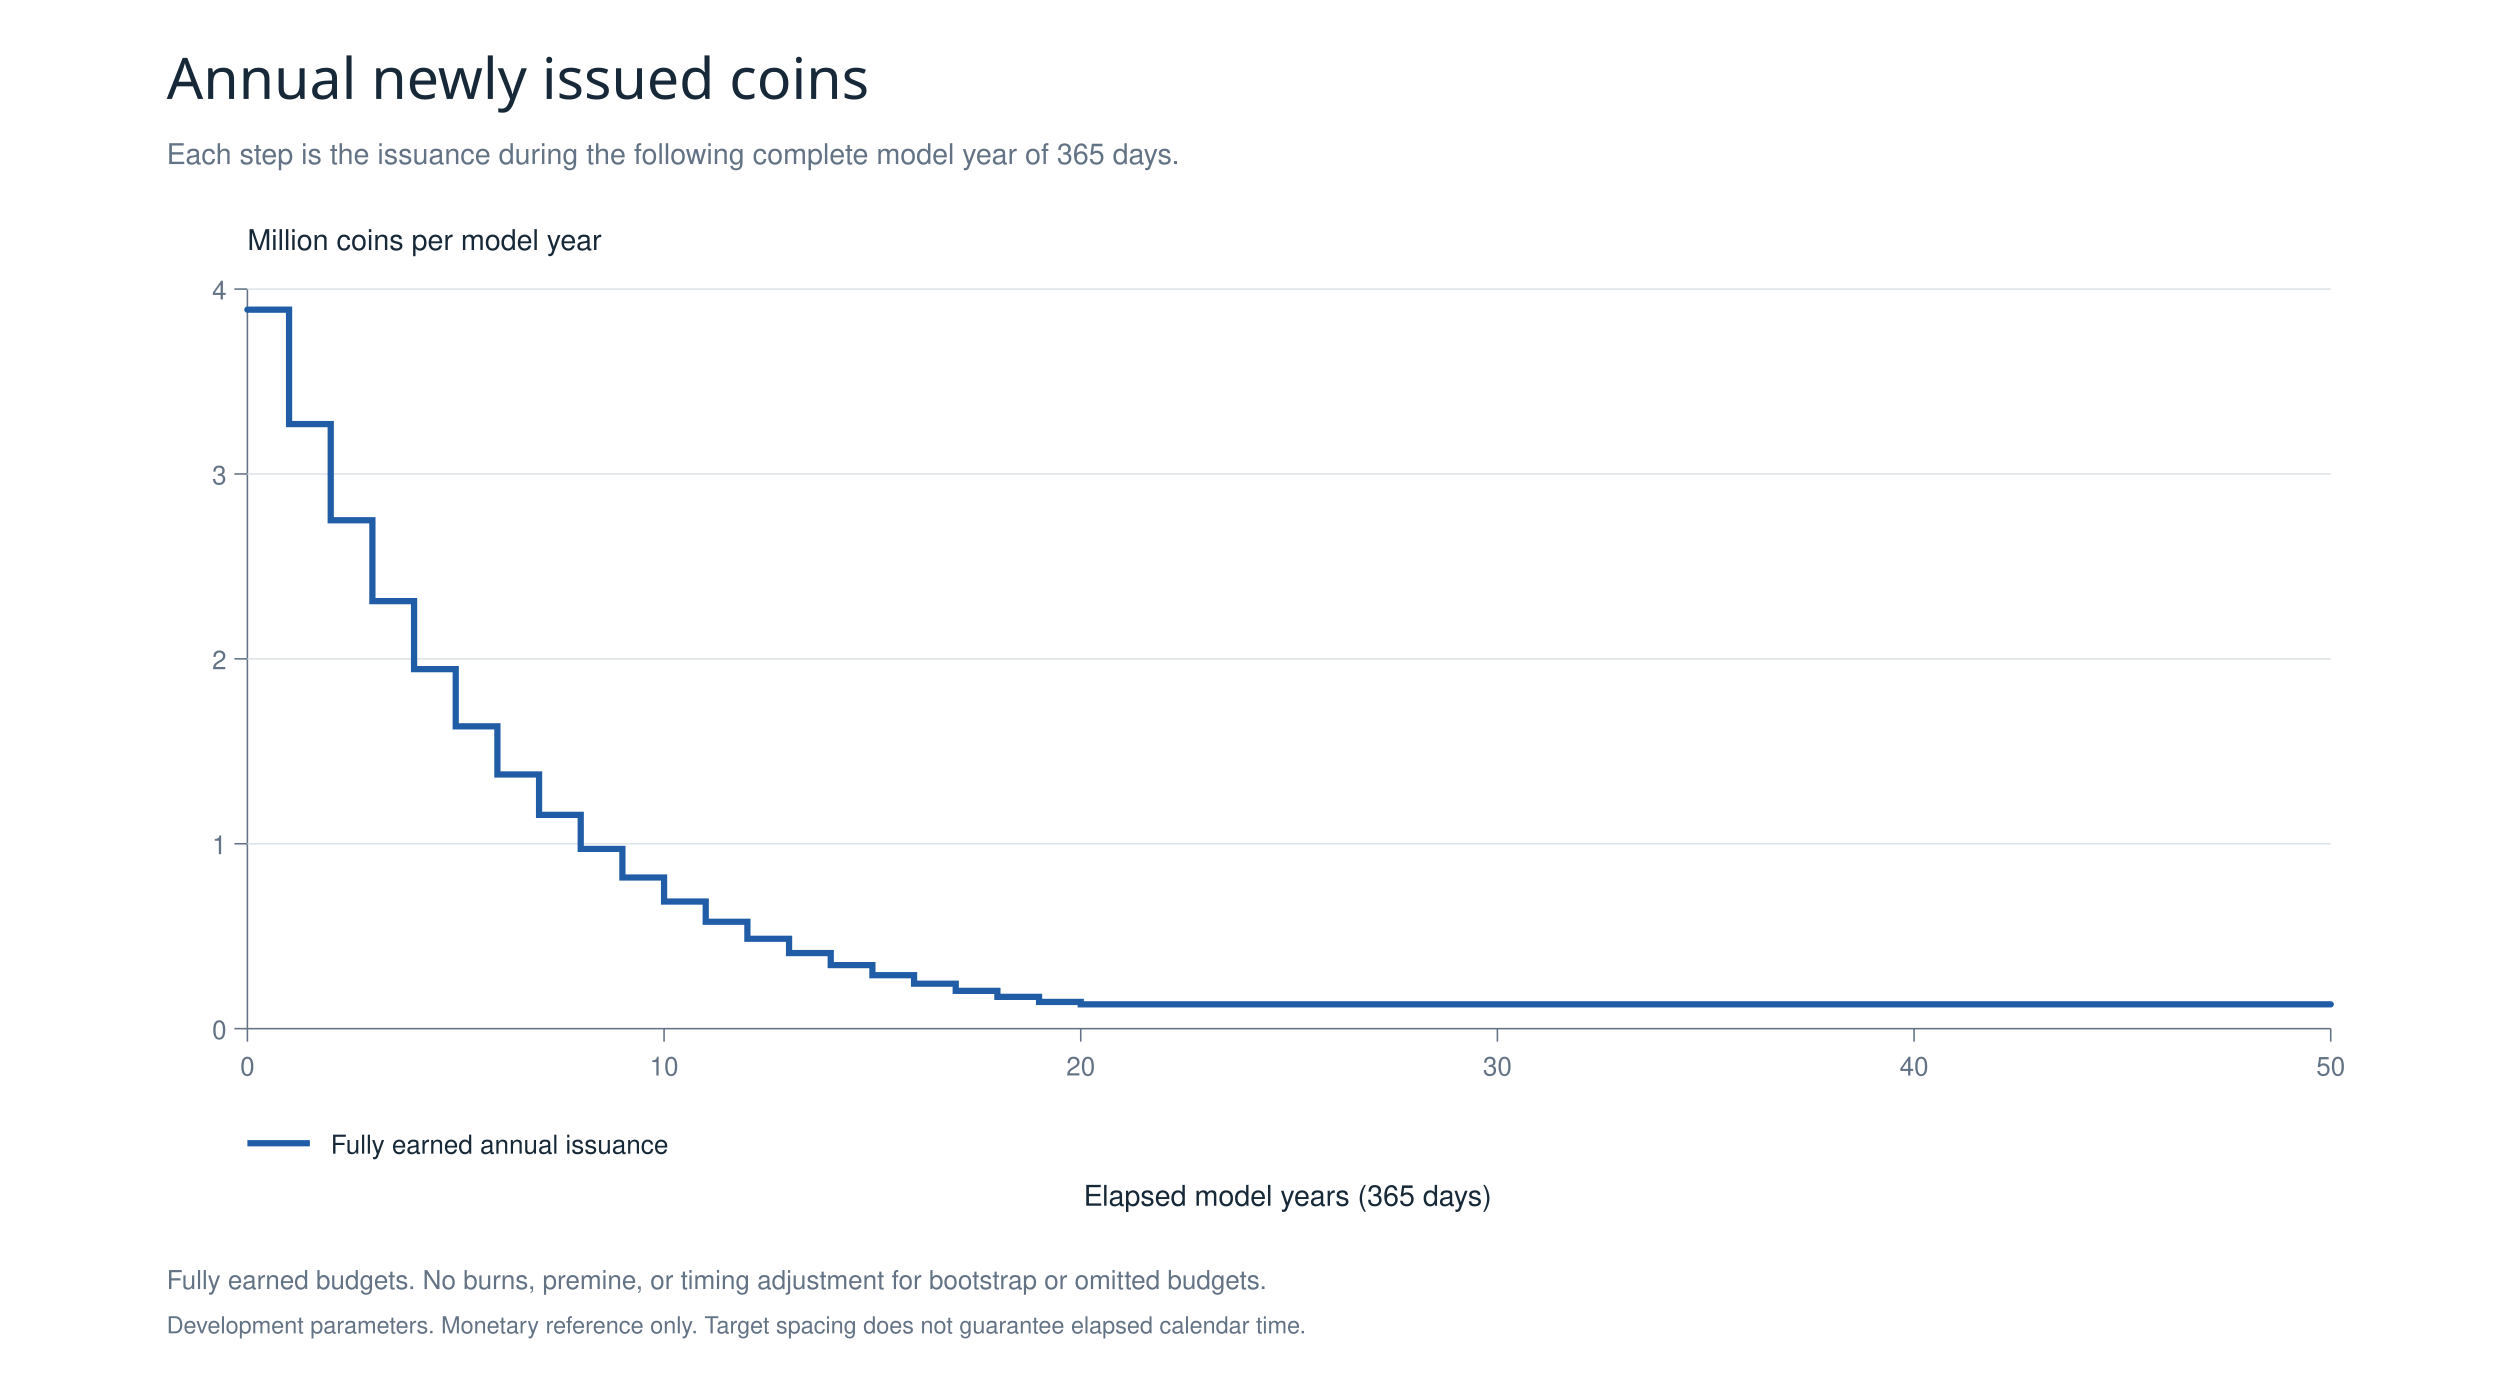
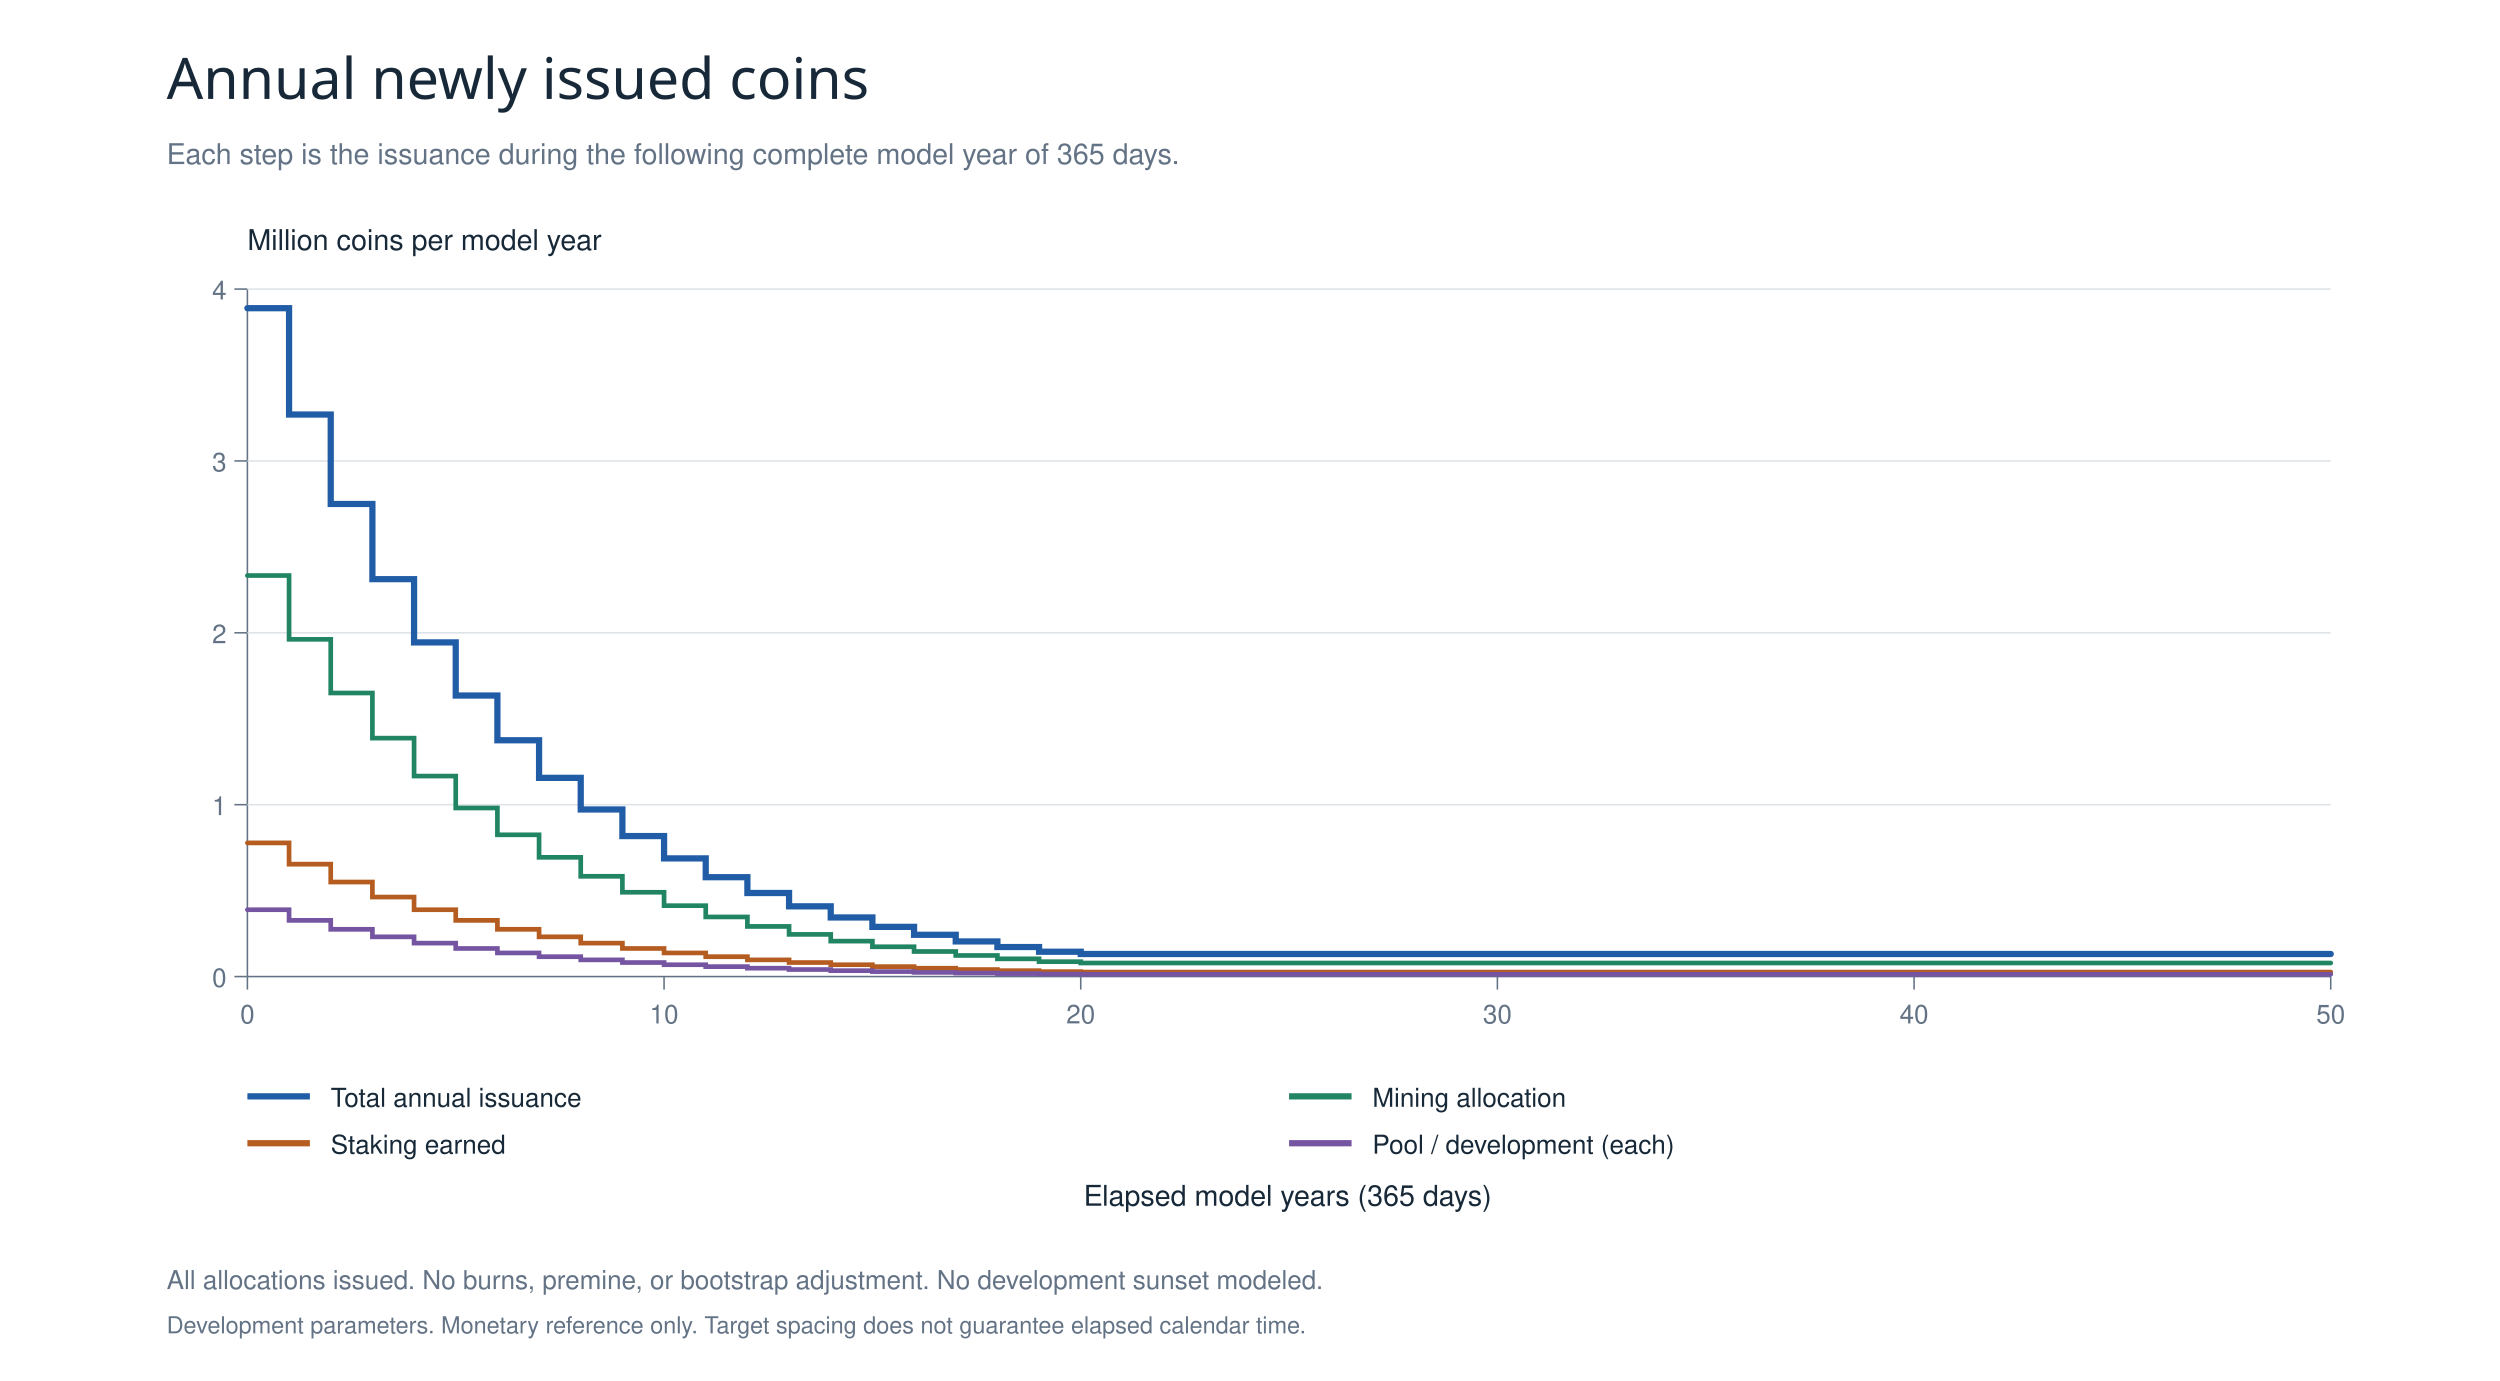
<svg xmlns="http://www.w3.org/2000/svg" width="960" height="530" preserveAspectRatio="xMinYMin meet" viewBox="0 0 960 530" version="1.0" fill-rule="evenodd">
  <clipPath id="clip">
    <rect x="0" y="0" width="960" height="530" />
  </clipPath>
  <g id="group" transform="scale(1,-1) translate(0,-530)" style="clip-path: url(#clip)">
    <g transform="">
      <rect x="0" y="0" width="960" height="530" style="stroke: none; stroke-linecap: butt; stroke-width: 1; fill: rgb(100%,100%,100%); fill-rule: evenodd;" />
      <text x="64" y="492" style="font-family: Helvetica-Bold; font-size: 22px;fill: rgb(9%,16%,22%); stroke:none;" transform="translate(0,984) scale(1,-1)">Annual newly issued coins</text>
      <text x="64" y="467" style="font-family: Helvetica; font-size: 11px;fill: rgb(39%,45%,52%); stroke:none;" transform="translate(0,934) scale(1,-1)">Each step is the issuance during the following complete model year of 365 days.</text>
      <g transform="">
        <g transform="">
          <g transform="">
-             <path d="M 95,135 L 895,135 Z" style="stroke: rgb(39%,45%,52%); stroke-linecap: butt; stroke-width: 0.6;" />
+             <path d="M 95,155 L 895,155 Z" style="stroke: rgb(39%,45%,52%); stroke-linecap: butt; stroke-width: 0.6;" />
          </g>
          <g transform="">
-             <path d="M 95,135 L 95,130 Z" style="stroke: rgb(39%,45%,52%); stroke-linecap: butt; stroke-width: 0.6;" />
-             <path d="M 255,135 L 255,130 Z" style="stroke: rgb(39%,45%,52%); stroke-linecap: butt; stroke-width: 0.6;" />
-             <path d="M 415,135 L 415,130 Z" style="stroke: rgb(39%,45%,52%); stroke-linecap: butt; stroke-width: 0.6;" />
-             <path d="M 575,135 L 575,130 Z" style="stroke: rgb(39%,45%,52%); stroke-linecap: butt; stroke-width: 0.6;" />
-             <path d="M 735,135 L 735,130 Z" style="stroke: rgb(39%,45%,52%); stroke-linecap: butt; stroke-width: 0.6;" />
-             <path d="M 895,135 L 895,130 Z" style="stroke: rgb(39%,45%,52%); stroke-linecap: butt; stroke-width: 0.6;" />
+             <path d="M 95,155 L 95,150 Z" style="stroke: rgb(39%,45%,52%); stroke-linecap: butt; stroke-width: 0.6;" />
+             <path d="M 255,155 L 255,150 Z" style="stroke: rgb(39%,45%,52%); stroke-linecap: butt; stroke-width: 0.6;" />
+             <path d="M 415,155 L 415,150 Z" style="stroke: rgb(39%,45%,52%); stroke-linecap: butt; stroke-width: 0.6;" />
+             <path d="M 575,155 L 575,150 Z" style="stroke: rgb(39%,45%,52%); stroke-linecap: butt; stroke-width: 0.6;" />
+             <path d="M 735,155 L 735,150 Z" style="stroke: rgb(39%,45%,52%); stroke-linecap: butt; stroke-width: 0.6;" />
+             <path d="M 895,155 L 895,150 Z" style="stroke: rgb(39%,45%,52%); stroke-linecap: butt; stroke-width: 0.6;" />
          </g>
          <g transform="">
-             <g transform=" matrix(1,0,0,1,95,127)">
+             <g transform=" matrix(1,0,0,1,95,147)">
              <text x="-2.78" y="-10.0" style="font-family: Helvetica; font-size: 10px;fill: rgb(39%,45%,52%); stroke:none;" transform="translate(0,-20) scale(1,-1)">0</text>
            </g>
-             <g transform=" matrix(1,0,0,1,255,127)">
+             <g transform=" matrix(1,0,0,1,255,147)">
              <text x="-5.56" y="-10.0" style="font-family: Helvetica; font-size: 10px;fill: rgb(39%,45%,52%); stroke:none;" transform="translate(0,-20) scale(1,-1)">10</text>
            </g>
-             <g transform=" matrix(1,0,0,1,415,127)">
+             <g transform=" matrix(1,0,0,1,415,147)">
              <text x="-5.56" y="-10.0" style="font-family: Helvetica; font-size: 10px;fill: rgb(39%,45%,52%); stroke:none;" transform="translate(0,-20) scale(1,-1)">20</text>
            </g>
-             <g transform=" matrix(1,0,0,1,575,127)">
+             <g transform=" matrix(1,0,0,1,575,147)">
              <text x="-5.56" y="-10.0" style="font-family: Helvetica; font-size: 10px;fill: rgb(39%,45%,52%); stroke:none;" transform="translate(0,-20) scale(1,-1)">30</text>
            </g>
-             <g transform=" matrix(1,0,0,1,735,127)">
+             <g transform=" matrix(1,0,0,1,735,147)">
              <text x="-5.56" y="-10.0" style="font-family: Helvetica; font-size: 10px;fill: rgb(39%,45%,52%); stroke:none;" transform="translate(0,-20) scale(1,-1)">40</text>
            </g>
-             <g transform=" matrix(1,0,0,1,895,127)">
+             <g transform=" matrix(1,0,0,1,895,147)">
              <text x="-5.56" y="-10.0" style="font-family: Helvetica; font-size: 10px;fill: rgb(39%,45%,52%); stroke:none;" transform="translate(0,-20) scale(1,-1)">50</text>
            </g>
          </g>
        </g>
        <g transform="">
          <g transform="">
-             <path d="M 95,135 L 95,419 Z" style="stroke: rgb(39%,45%,52%); stroke-linecap: butt; stroke-width: 0.6;" />
+             <path d="M 95,155 L 95,419 Z" style="stroke: rgb(39%,45%,52%); stroke-linecap: butt; stroke-width: 0.6;" />
          </g>
          <g transform="">
-             <path d="M 95,135 L 90,135 Z" style="stroke: rgb(39%,45%,52%); stroke-linecap: butt; stroke-width: 0.6;" />
-             <path d="M 95,206 L 90,206 Z" style="stroke: rgb(39%,45%,52%); stroke-linecap: butt; stroke-width: 0.6;" />
-             <path d="M 95,277 L 90,277 Z" style="stroke: rgb(39%,45%,52%); stroke-linecap: butt; stroke-width: 0.6;" />
-             <path d="M 95,348 L 90,348 Z" style="stroke: rgb(39%,45%,52%); stroke-linecap: butt; stroke-width: 0.6;" />
+             <path d="M 95,155 L 90,155 Z" style="stroke: rgb(39%,45%,52%); stroke-linecap: butt; stroke-width: 0.6;" />
+             <path d="M 95,221 L 90,221 Z" style="stroke: rgb(39%,45%,52%); stroke-linecap: butt; stroke-width: 0.6;" />
+             <path d="M 95,287 L 90,287 Z" style="stroke: rgb(39%,45%,52%); stroke-linecap: butt; stroke-width: 0.6;" />
+             <path d="M 95,353 L 90,353 Z" style="stroke: rgb(39%,45%,52%); stroke-linecap: butt; stroke-width: 0.6;" />
            <path d="M 95,419 L 90,419 Z" style="stroke: rgb(39%,45%,52%); stroke-linecap: butt; stroke-width: 0.6;" />
          </g>
          <g transform="">
-             <g transform=" matrix(1,0,0,1,87,135)">
+             <g transform=" matrix(1,0,0,1,87,155)">
              <text x="-5.56" y="-4.0" style="font-family: Helvetica; font-size: 10px;fill: rgb(39%,45%,52%); stroke:none;" transform="translate(0,-8) scale(1,-1)">0</text>
            </g>
-             <g transform=" matrix(1,0,0,1,87,206)">
+             <g transform=" matrix(1,0,0,1,87,221)">
              <text x="-5.56" y="-4.0" style="font-family: Helvetica; font-size: 10px;fill: rgb(39%,45%,52%); stroke:none;" transform="translate(0,-8) scale(1,-1)">1</text>
            </g>
-             <g transform=" matrix(1,0,0,1,87,277)">
+             <g transform=" matrix(1,0,0,1,87,287)">
              <text x="-5.56" y="-4.0" style="font-family: Helvetica; font-size: 10px;fill: rgb(39%,45%,52%); stroke:none;" transform="translate(0,-8) scale(1,-1)">2</text>
            </g>
-             <g transform=" matrix(1,0,0,1,87,348)">
+             <g transform=" matrix(1,0,0,1,87,353)">
              <text x="-5.56" y="-4.0" style="font-family: Helvetica; font-size: 10px;fill: rgb(39%,45%,52%); stroke:none;" transform="translate(0,-8) scale(1,-1)">3</text>
            </g>
            <g transform=" matrix(1,0,0,1,87,419)">
              <text x="-5.56" y="-4.0" style="font-family: Helvetica; font-size: 10px;fill: rgb(39%,45%,52%); stroke:none;" transform="translate(0,-8) scale(1,-1)">4</text>
            </g>
          </g>
        </g>
-         <path d="M 95,206 L 895,206 Z" style="stroke: rgb(87%,89%,91%); stroke-linecap: butt; stroke-width: 0.6;" />
-         <path d="M 95,277 L 895,277 Z" style="stroke: rgb(87%,89%,91%); stroke-linecap: butt; stroke-width: 0.6;" />
-         <path d="M 95,348 L 895,348 Z" style="stroke: rgb(87%,89%,91%); stroke-linecap: butt; stroke-width: 0.6;" />
+         <path d="M 95,221 L 895,221 Z" style="stroke: rgb(87%,89%,91%); stroke-linecap: butt; stroke-width: 0.6;" />
+         <path d="M 95,287 L 895,287 Z" style="stroke: rgb(87%,89%,91%); stroke-linecap: butt; stroke-width: 0.6;" />
+         <path d="M 95,353 L 895,353 Z" style="stroke: rgb(87%,89%,91%); stroke-linecap: butt; stroke-width: 0.6;" />
        <path d="M 95,419 L 895,419 Z" style="stroke: rgb(87%,89%,91%); stroke-linecap: butt; stroke-width: 0.6;" />
        <g transform="">
-           <polyline points="95 411.09, 111 411.09, 111 367.163, 127 367.163, 127 330.225, 143 330.225, 143 299.164, 159 299.164, 159 273.045, 175 273.045, 175 251.081, 191 251.081, 191 232.612, 207 232.612, 207 217.082, 223 217.082, 223 204.022, 239 204.022, 239 193.041, 255 193.041, 255 183.806, 271 183.806, 271 176.041, 287 176.041, 287 169.511, 303 169.511, 303 164.02, 319 164.02, 319 159.403, 335 159.403, 335 155.52, 351 155.52, 351 152.256, 367 152.256, 367 149.51, 383 149.51, 383 147.202, 399 147.202, 399 145.26, 415 145.26, 415 144.329, 431 144.329, 431 144.329, 447 144.329, 447 144.329, 463 144.329, 463 144.329, 479 144.329, 479 144.329, 495 144.329, 495 144.329, 511 144.329, 511 144.329, 527 144.329, 527 144.329, 543 144.329, 543 144.329, 559 144.329, 559 144.329, 575 144.329, 575 144.329, 591 144.329, 591 144.329, 607 144.329, 607 144.329, 623 144.329, 623 144.329, 639 144.329, 639 144.329, 655 144.329, 655 144.329, 671 144.329, 671 144.329, 687 144.329, 687 144.329, 703 144.329, 703 144.329, 719 144.329, 719 144.329, 735 144.329, 735 144.329, 751 144.329, 751 144.329, 767 144.329, 767 144.329, 783 144.329, 783 144.329, 799 144.329, 799 144.329, 815 144.329, 815 144.329, 831 144.329, 831 144.329, 847 144.329, 847 144.329, 863 144.329, 863 144.329, 879 144.329, 879 144.329, 895 144.329" style="stroke: rgb(13%,36%,65%); stroke-linecap: round; stroke-width: 2.4; fill: None; fill-rule: evenodd;" />
+           <polyline points="95 411.647, 111 411.647, 111 370.813, 127 370.813, 127 336.477, 143 336.477, 143 307.603, 159 307.603, 159 283.323, 175 283.323, 175 262.907, 191 262.907, 191 245.738, 207 245.738, 207 231.302, 223 231.302, 223 219.162, 239 219.162, 239 208.953, 255 208.953, 255 200.369, 271 200.369, 271 193.151, 287 193.151, 287 187.081, 303 187.081, 303 181.977, 319 181.977, 319 177.685, 335 177.685, 335 174.075, 351 174.075, 351 171.04, 367 171.04, 367 168.488, 383 168.488, 383 166.342, 399 166.342, 399 164.538, 415 164.538, 415 163.672, 431 163.672, 431 163.672, 447 163.672, 447 163.672, 463 163.672, 463 163.672, 479 163.672, 479 163.672, 495 163.672, 495 163.672, 511 163.672, 511 163.672, 527 163.672, 527 163.672, 543 163.672, 543 163.672, 559 163.672, 559 163.672, 575 163.672, 575 163.672, 591 163.672, 591 163.672, 607 163.672, 607 163.672, 623 163.672, 623 163.672, 639 163.672, 639 163.672, 655 163.672, 655 163.672, 671 163.672, 671 163.672, 687 163.672, 687 163.672, 703 163.672, 703 163.672, 719 163.672, 719 163.672, 735 163.672, 735 163.672, 751 163.672, 751 163.672, 767 163.672, 767 163.672, 783 163.672, 783 163.672, 799 163.672, 799 163.672, 815 163.672, 815 163.672, 831 163.672, 831 163.672, 847 163.672, 847 163.672, 863 163.672, 863 163.672, 879 163.672, 879 163.672, 895 163.672" style="stroke: rgb(13%,36%,65%); stroke-linecap: round; stroke-width: 2.4; fill: None; fill-rule: evenodd;" />
+           <polyline points="95 308.988, 111 308.988, 111 284.488, 127 284.488, 127 263.886, 143 263.886, 143 246.562, 159 246.562, 159 231.994, 175 231.994, 175 219.744, 191 219.744, 191 209.443, 207 209.443, 207 200.781, 223 200.781, 223 193.497, 239 193.497, 239 187.372, 255 187.372, 255 182.221, 271 182.221, 271 177.891, 287 177.891, 287 174.249, 303 174.249, 303 171.186, 319 171.186, 319 168.611, 335 168.611, 335 166.445, 351 166.445, 351 164.624, 367 164.624, 367 163.093, 383 163.093, 383 161.805, 399 161.805, 399 160.723, 415 160.723, 415 160.203, 431 160.203, 431 160.203, 447 160.203, 447 160.203, 463 160.203, 463 160.203, 479 160.203, 479 160.203, 495 160.203, 495 160.203, 511 160.203, 511 160.203, 527 160.203, 527 160.203, 543 160.203, 543 160.203, 559 160.203, 559 160.203, 575 160.203, 575 160.203, 591 160.203, 591 160.203, 607 160.203, 607 160.203, 623 160.203, 623 160.203, 639 160.203, 639 160.203, 655 160.203, 655 160.203, 671 160.203, 671 160.203, 687 160.203, 687 160.203, 703 160.203, 703 160.203, 719 160.203, 719 160.203, 735 160.203, 735 160.203, 751 160.203, 751 160.203, 767 160.203, 767 160.203, 783 160.203, 783 160.203, 799 160.203, 799 160.203, 815 160.203, 815 160.203, 831 160.203, 831 160.203, 847 160.203, 847 160.203, 863 160.203, 863 160.203, 879 160.203, 879 160.203, 895 160.203" style="stroke: rgb(13%,52%,39%); stroke-linecap: round; stroke-width: 1.8; fill: None; fill-rule: evenodd;" />
+           <polyline points="95 206.329, 111 206.329, 111 198.163, 127 198.163, 127 191.295, 143 191.295, 143 185.521, 159 185.521, 159 180.665, 175 180.665, 175 176.581, 191 176.581, 191 173.148, 207 173.148, 207 170.26, 223 170.26, 223 167.832, 239 167.832, 239 165.791, 255 165.791, 255 164.074, 271 164.074, 271 162.63, 287 162.63, 287 161.416, 303 161.416, 303 160.395, 319 160.395, 319 159.537, 335 159.537, 335 158.815, 351 158.815, 351 158.208, 367 158.208, 367 157.698, 383 157.698, 383 157.268, 399 157.268, 399 156.907, 415 156.907, 415 156.734, 431 156.734, 431 156.734, 447 156.734, 447 156.734, 463 156.734, 463 156.734, 479 156.734, 479 156.734, 495 156.734, 495 156.734, 511 156.734, 511 156.734, 527 156.734, 527 156.734, 543 156.734, 543 156.734, 559 156.734, 559 156.734, 575 156.734, 575 156.734, 591 156.734, 591 156.734, 607 156.734, 607 156.734, 623 156.734, 623 156.734, 639 156.734, 639 156.734, 655 156.734, 655 156.734, 671 156.734, 671 156.734, 687 156.734, 687 156.734, 703 156.734, 703 156.734, 719 156.734, 719 156.734, 735 156.734, 735 156.734, 751 156.734, 751 156.734, 767 156.734, 767 156.734, 783 156.734, 783 156.734, 799 156.734, 799 156.734, 815 156.734, 815 156.734, 831 156.734, 831 156.734, 847 156.734, 847 156.734, 863 156.734, 863 156.734, 879 156.734, 879 156.734, 895 156.734" style="stroke: rgb(71%,36%,13%); stroke-linecap: round; stroke-width: 1.8; fill: None; fill-rule: evenodd;" />
+           <polyline points="95 180.665, 111 180.665, 111 176.581, 127 176.581, 127 173.148, 143 173.148, 143 170.26, 159 170.26, 159 167.832, 175 167.832, 175 165.791, 191 165.791, 191 164.074, 207 164.074, 207 162.63, 223 162.63, 223 161.416, 239 161.416, 239 160.395, 255 160.395, 255 159.537, 271 159.537, 271 158.815, 287 158.815, 287 158.208, 303 158.208, 303 157.698, 319 157.698, 319 157.268, 335 157.268, 335 156.907, 351 156.907, 351 156.604, 367 156.604, 367 156.349, 383 156.349, 383 156.134, 399 156.134, 399 155.954, 415 155.954, 415 155.867, 431 155.867, 431 155.867, 447 155.867, 447 155.867, 463 155.867, 463 155.867, 479 155.867, 479 155.867, 495 155.867, 495 155.867, 511 155.867, 511 155.867, 527 155.867, 527 155.867, 543 155.867, 543 155.867, 559 155.867, 559 155.867, 575 155.867, 575 155.867, 591 155.867, 591 155.867, 607 155.867, 607 155.867, 623 155.867, 623 155.867, 639 155.867, 639 155.867, 655 155.867, 655 155.867, 671 155.867, 671 155.867, 687 155.867, 687 155.867, 703 155.867, 703 155.867, 719 155.867, 719 155.867, 735 155.867, 735 155.867, 751 155.867, 751 155.867, 767 155.867, 767 155.867, 783 155.867, 783 155.867, 799 155.867, 799 155.867, 815 155.867, 815 155.867, 831 155.867, 831 155.867, 847 155.867, 847 155.867, 863 155.867, 863 155.867, 879 155.867, 879 155.867, 895 155.867" style="stroke: rgb(46%,33%,63%); stroke-linecap: round; stroke-width: 1.8; fill: None; fill-rule: evenodd;" />
        </g>
      </g>
      <text x="416.135" y="67" style="font-family: Helvetica; font-size: 11px;fill: rgb(9%,16%,22%); stroke:none;" transform="translate(0,134) scale(1,-1)">Elapsed model years (365 days)</text>
      <text x="95" y="434" style="font-family: Helvetica; font-size: 11px;fill: rgb(9%,16%,22%); stroke:none;" transform="translate(0,868) scale(1,-1)">Million coins per model year</text>
-       <path d="M 95,91 L 119,91 Z" style="stroke: rgb(13%,36%,65%); stroke-linecap: butt; stroke-width: 2.4;" />
-       <text x="127" y="87" style="font-family: Helvetica; font-size: 10px;fill: rgb(9%,16%,22%); stroke:none;" transform="translate(0,174) scale(1,-1)">Fully earned annual issuance</text>
-       <text x="64" y="35" style="font-family: Helvetica; font-size: 10px;fill: rgb(39%,45%,52%); stroke:none;" transform="translate(0,70) scale(1,-1)">Fully earned budgets. No burns, premine, or timing adjustment for bootstrap or omitted budgets.</text>
+       <path d="M 95,109 L 119,109 Z" style="stroke: rgb(13%,36%,65%); stroke-linecap: butt; stroke-width: 2.4;" />
+       <text x="127" y="105" style="font-family: Helvetica; font-size: 10px;fill: rgb(9%,16%,22%); stroke:none;" transform="translate(0,210) scale(1,-1)">Total annual issuance</text>
+       <path d="M 495,109 L 519,109 Z" style="stroke: rgb(13%,52%,39%); stroke-linecap: butt; stroke-width: 2.4;" />
+       <text x="527" y="105" style="font-family: Helvetica; font-size: 10px;fill: rgb(9%,16%,22%); stroke:none;" transform="translate(0,210) scale(1,-1)">Mining allocation</text>
+       <path d="M 95,91 L 119,91 Z" style="stroke: rgb(71%,36%,13%); stroke-linecap: butt; stroke-width: 2.4;" />
+       <text x="127" y="87" style="font-family: Helvetica; font-size: 10px;fill: rgb(9%,16%,22%); stroke:none;" transform="translate(0,174) scale(1,-1)">Staking earned</text>
+       <path d="M 495,91 L 519,91 Z" style="stroke: rgb(46%,33%,63%); stroke-linecap: butt; stroke-width: 2.4;" />
+       <text x="527" y="87" style="font-family: Helvetica; font-size: 10px;fill: rgb(9%,16%,22%); stroke:none;" transform="translate(0,174) scale(1,-1)">Pool / development (each)</text>
+       <text x="64" y="35" style="font-family: Helvetica; font-size: 10px;fill: rgb(39%,45%,52%); stroke:none;" transform="translate(0,70) scale(1,-1)">All allocations issued. No burns, premine, or bootstrap adjustment. No development sunset modeled.</text>
      <text x="64" y="18" style="font-family: Helvetica; font-size: 9px;fill: rgb(39%,45%,52%); stroke:none;" transform="translate(0,36) scale(1,-1)">Development parameters. Monetary reference only. Target spacing does not guarantee elapsed calendar time.</text>
    </g>
  </g>
</svg>
